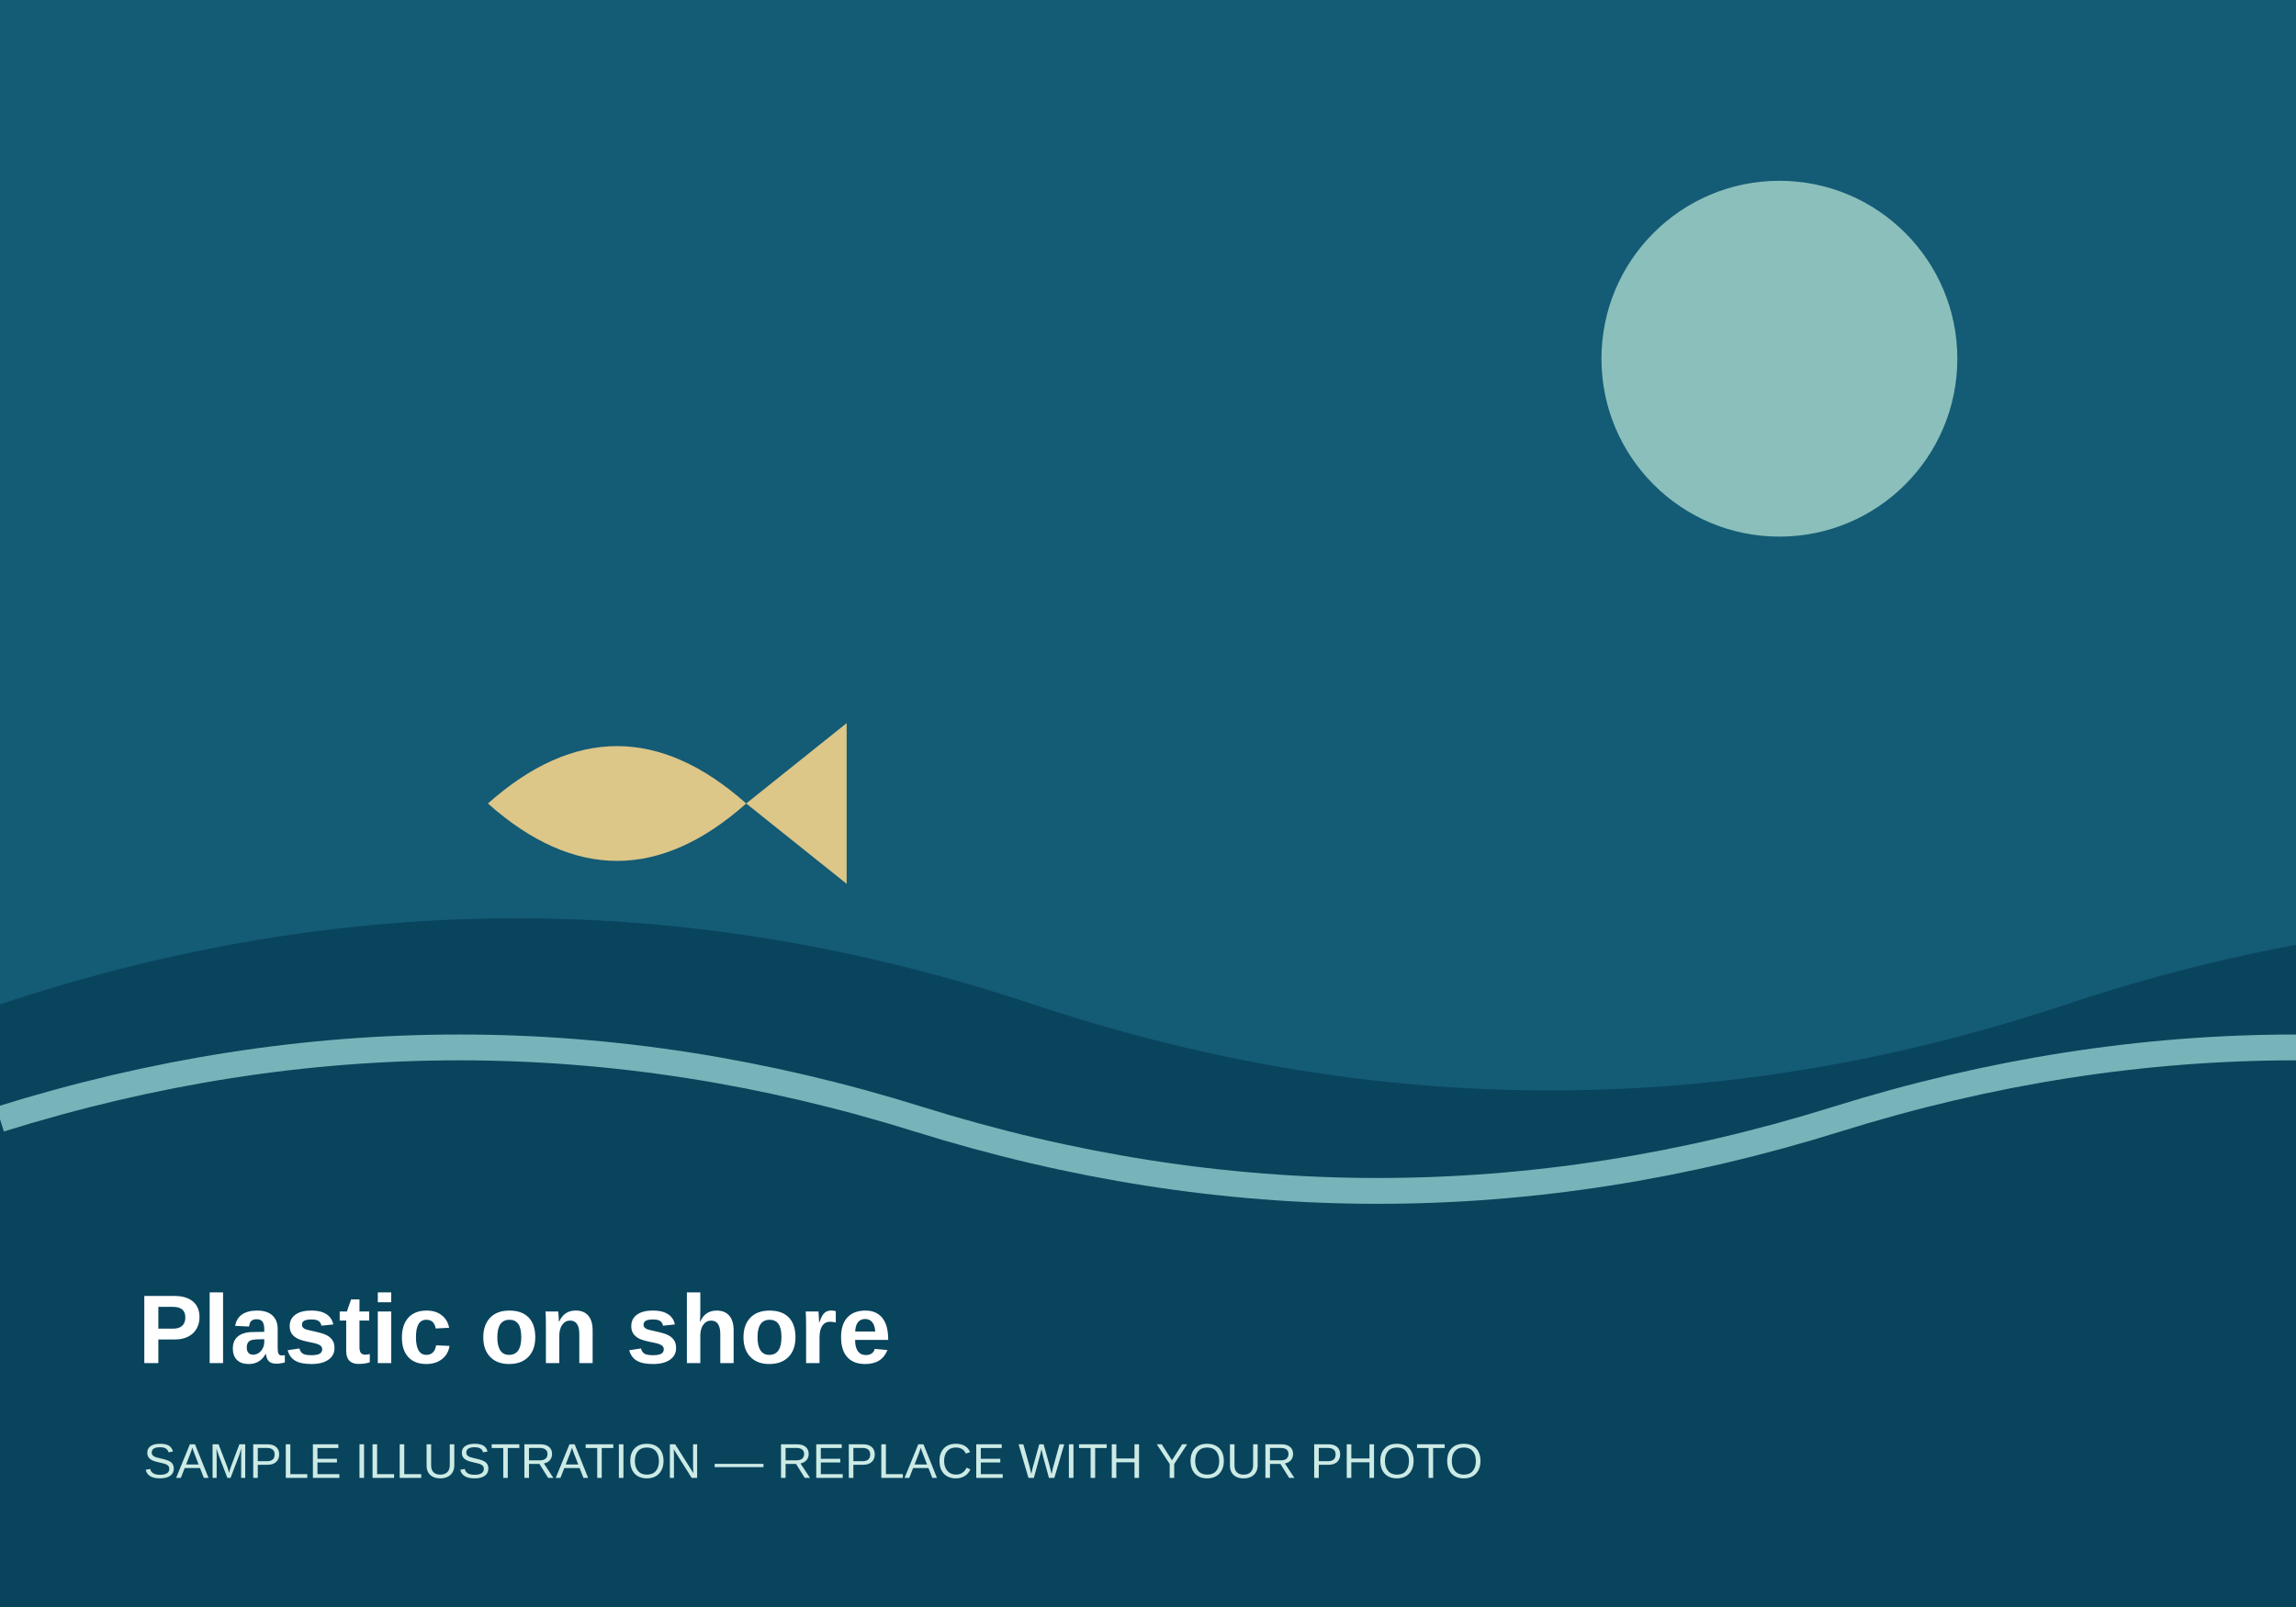
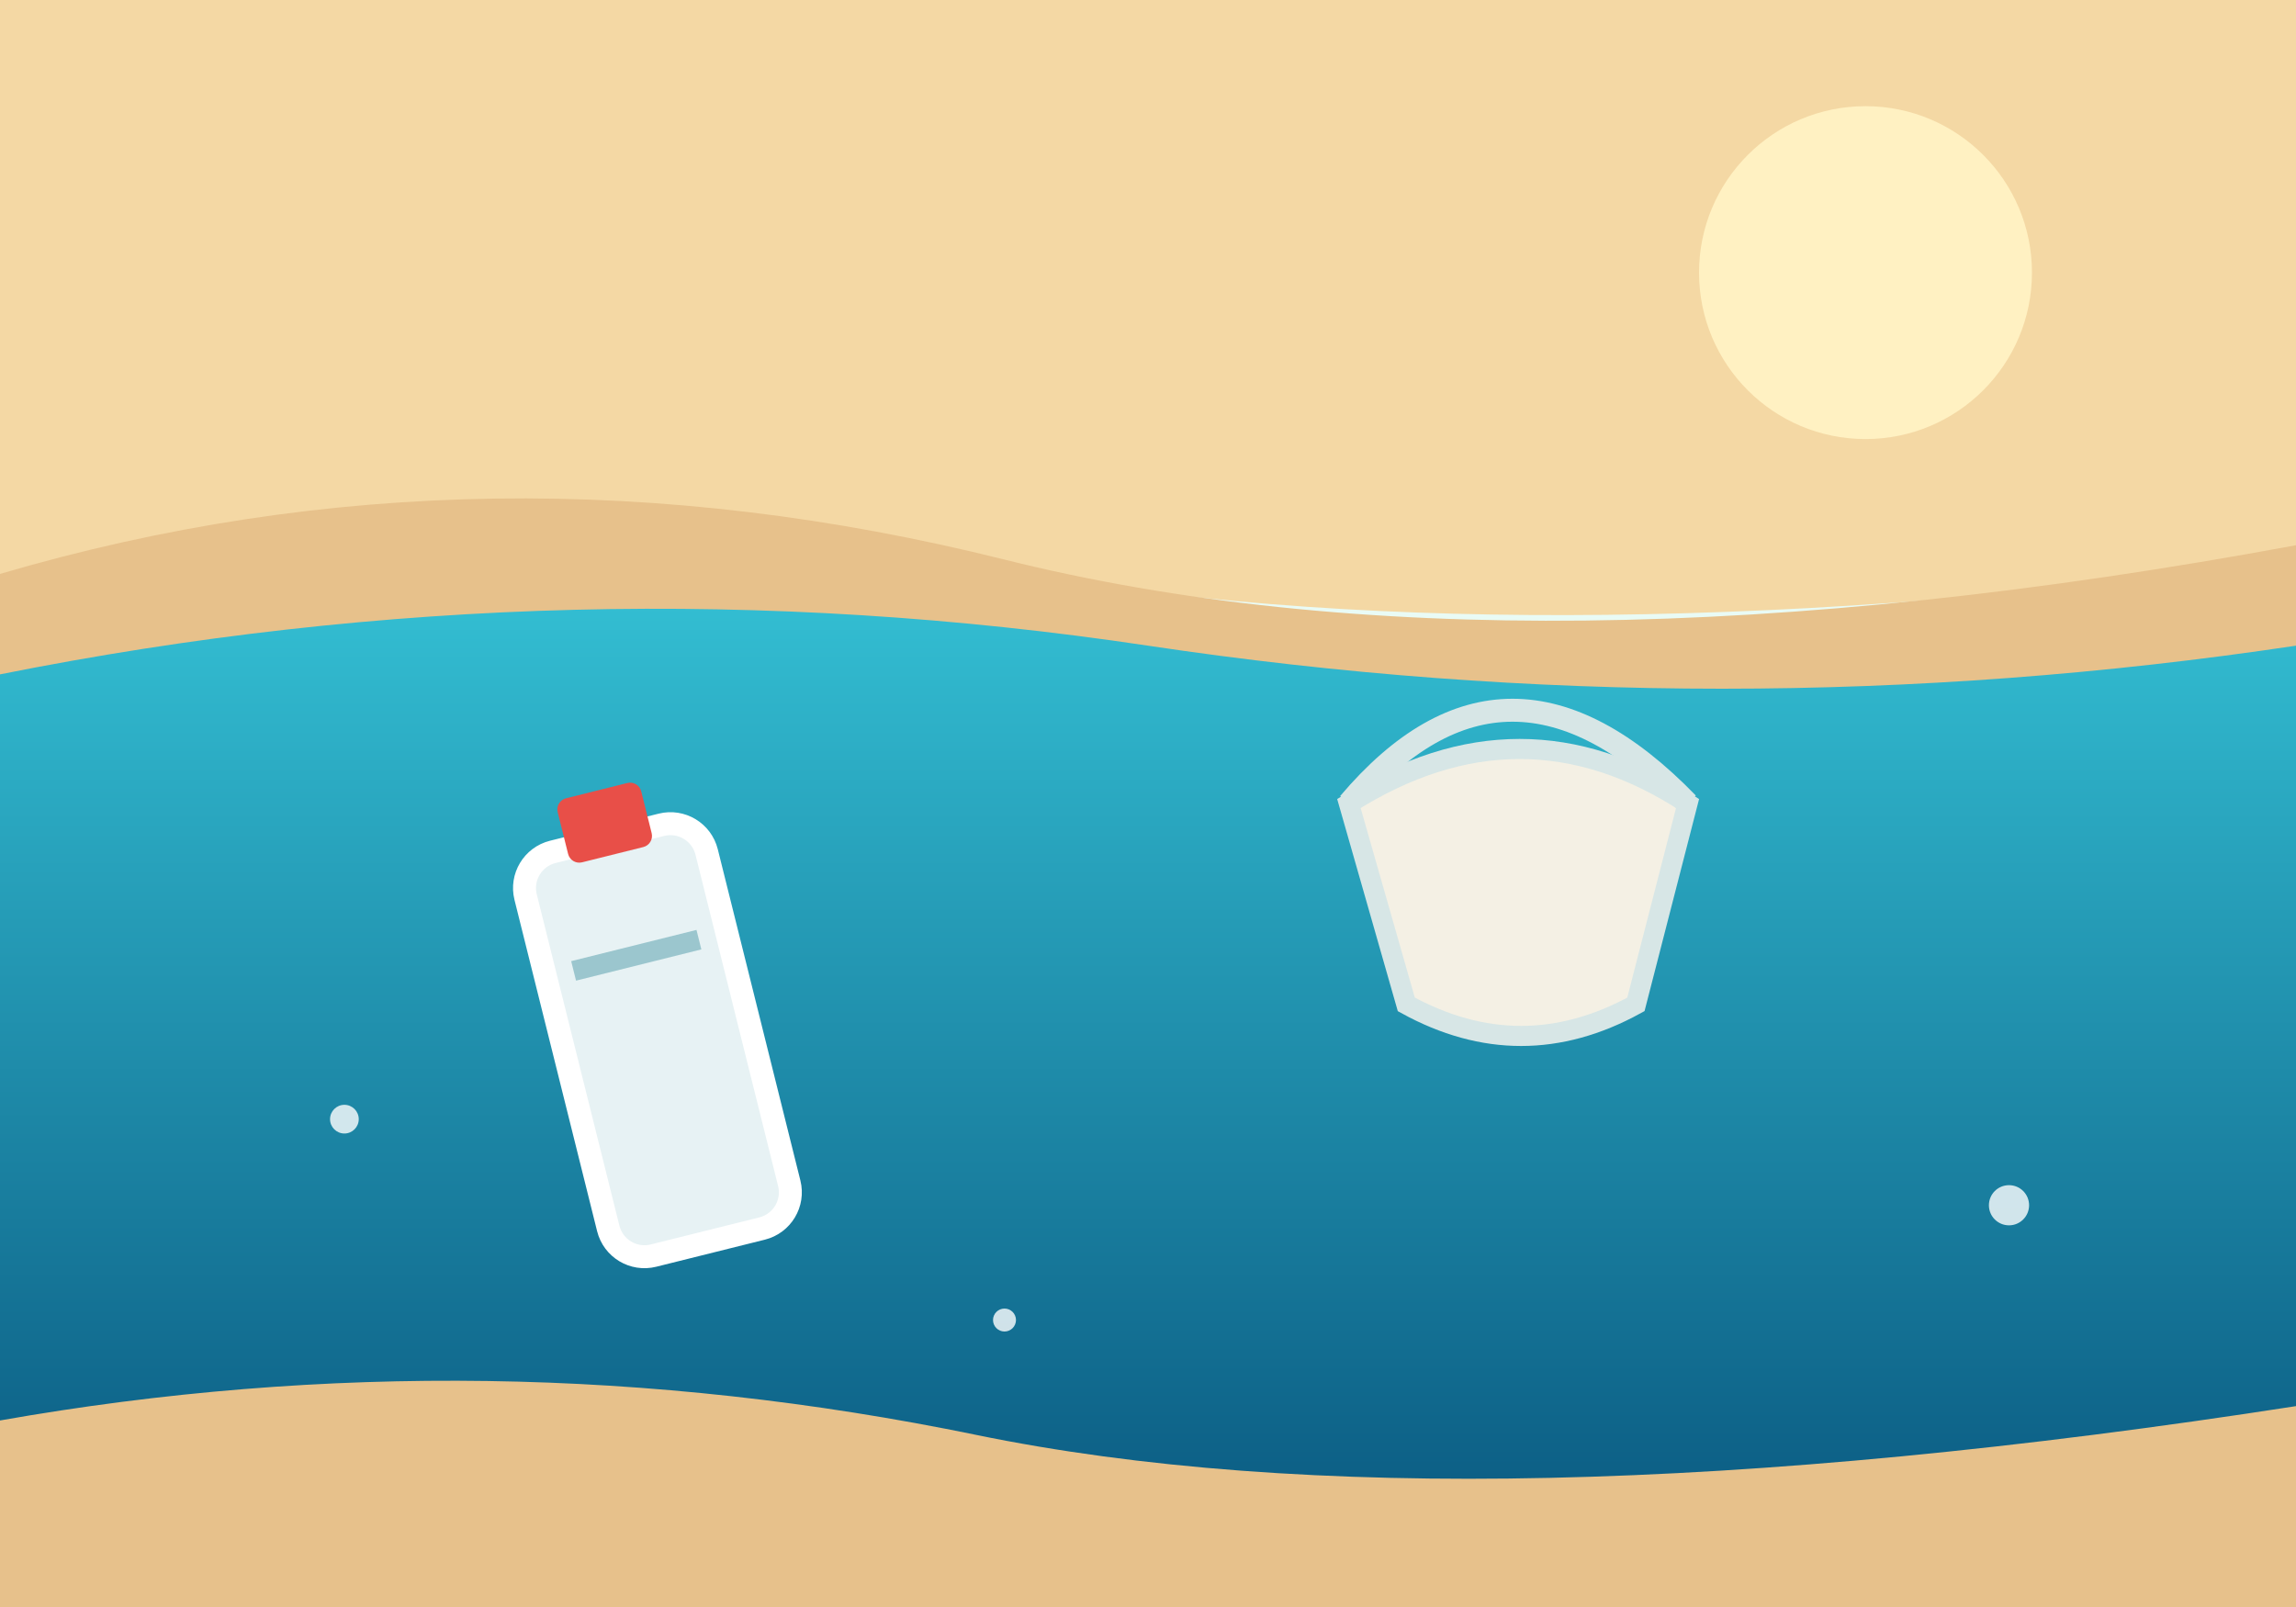
<svg xmlns="http://www.w3.org/2000/svg" viewBox="0 0 800 560">
-   <rect width="800" height="560" fill="#145b75" />
-   <path d="M0 350 Q180 290 360 350 T720 350 T1080 350 V560 H0Z" fill="#063e58" opacity=".8" />
-   <circle cx="620" cy="125" r="62" fill="#bce9d9" opacity=".7" />
-   <path d="M0 390 Q160 340 320 390 T640 390 T960 390" fill="none" stroke="#a4e4df" stroke-width="9" opacity=".7" />
-   <g fill="#f2d28b" opacity=".9">
-     <path d="M170 280q45-40 90 0q-45 40-90 0zm90 0 35-28v56z" />
+   <defs>
+     <linearGradient id="s" x2="0" y2="1">
+       <stop stop-color="#f6d89a" />
+       <stop offset="1" stop-color="#e9a66d" />
+     </linearGradient>
+     <linearGradient id="w" x2="0" y2="1">
+       <stop stop-color="#36c5d8" />
+       <stop offset="1" stop-color="#07527b" />
+     </linearGradient>
+   </defs>
+   <rect width="800" height="560" fill="#f4d8a4" />
+   <circle cx="650" cy="95" r="58" fill="#fff1c2" />
+   <path d="M0 210 Q180 160 360 210 T800 205 V560 H0Z" fill="url(#w)" />
+   <path d="M0 205 Q180 175 360 205 T800 200" fill="none" stroke="#e9fbf5" stroke-width="9" />
+   <path d="M0 200 Q170 150 350 195 T800 190 L800 225 Q600 255 400 225 T0 235Z" fill="#e7c18b" />
+   <g transform="translate(180 300) rotate(-14)">
+     <rect x="0" y="0" width="65" height="145" rx="13" fill="#e7f2f4" stroke="#fff" stroke-width="8" />
+     <rect x="18" y="-17" width="30" height="23" rx="4" fill="#e84f48" />
+     <path d="M10 42 H55" stroke="#9bc6ce" stroke-width="7" />
  </g>
-   <text x="48" y="475" fill="#fff" font-family="Arial,sans-serif" font-size="34" font-weight="bold">Plastic on shore</text>
-   <text x="50" y="515" fill="#ccebe5" font-family="Arial,sans-serif" font-size="17">SAMPLE ILLUSTRATION — REPLACE WITH YOUR PHOTO</text>
+   <path d="M470 280 q60 -38 118 0 l-18 70 q-40 22 -80 0Z" fill="#f4f0e4" stroke="#d7e6e6" stroke-width="7" />
+   <path d="M470 280 q55 -65 118 0" fill="none" stroke="#d7e6e6" stroke-width="8" />
+   <g fill="#fff" opacity=".8">
+     <circle cx="120" cy="390" r="5" />
+     <circle cx="700" cy="420" r="7" />
+     <circle cx="350" cy="460" r="4" />
+   </g>
+   <path d="M0 495 Q170 465 340 500 T800 490 V560 H0Z" fill="#e7c18b" />
</svg>
